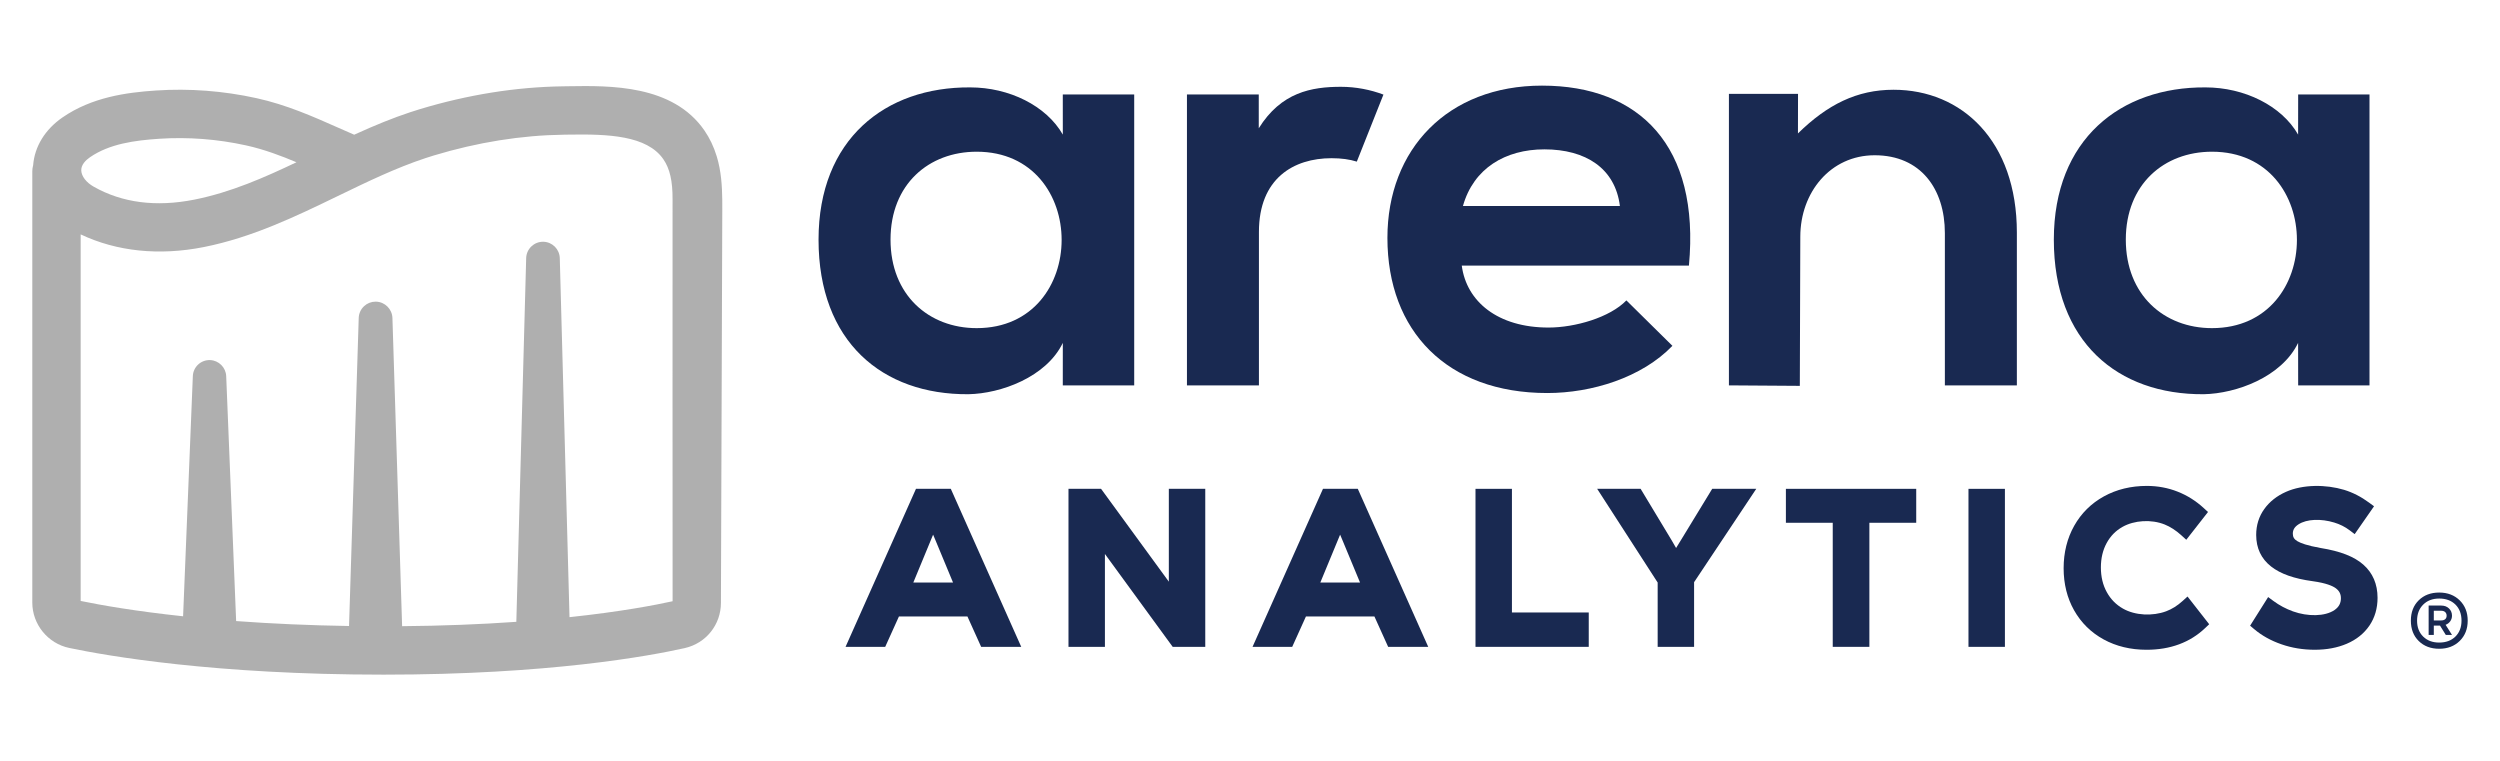
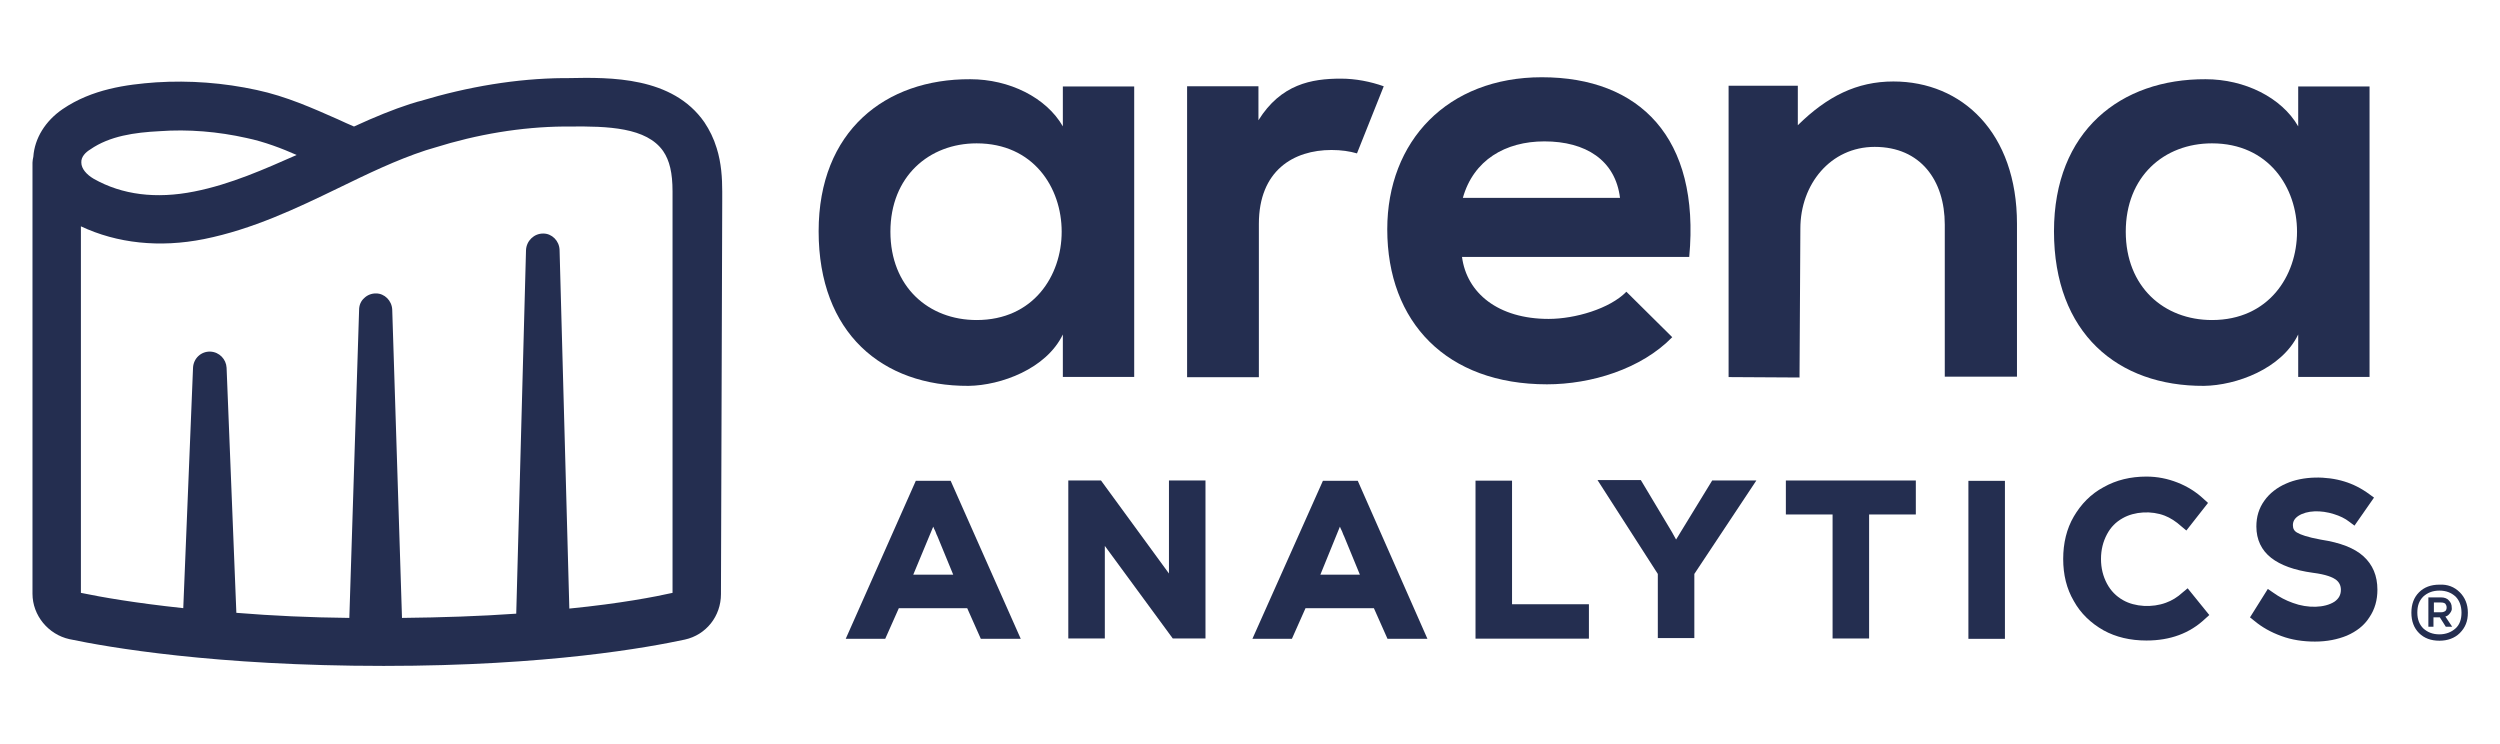
- <svg xmlns="http://www.w3.org/2000/svg" width="100%" height="100%" viewBox="0 0 365 111" version="1.1" xml:space="preserve" style="fillRule:evenodd;clip-rule:evenodd;stroke-linejoin:round;stroke-miterlimit:2;">
+ <svg xmlns="http://www.w3.org/2000/svg" version="1.1" id="Layer_1" x="0px" y="0px" viewBox="0 0 612 182" style="enable-background:new 0 0 612 182;" xml:space="preserve">
+   <style type="text/css">
+ 	.st0{fill:#242E50;}
+ </style>
  <g transform="matrix(0.124765,0,0,0.124765,159.73,48.5755)">
    <g transform="matrix(8.33333,0,0,8.33333,-188.325,313.985)">
-       <path d="M0,-9.32C0.081,-9.127 0.171,-8.916 0.271,-8.682C0.402,-8.334 0.511,-8.074 0.573,-7.955L2.796,-2.6L-2.778,-2.6L0,-9.32ZM2.485,-15.755L-2.406,-15.755L-12.295,6.435L-6.727,6.435L-4.797,2.165L4.818,2.165L6.746,6.435L12.375,6.435L2.485,-15.755Z" style="fill:rgb(25,41,81);fillRule:nonzero;" />
+       <path class="st0" d="M88.7,39.6c0.1,0.3,0.3,0.7,0.5,1.1c0.2,0.6,0.4,1,0.5,1.2l3.7,9H84L88.7,39.6z M92.8,28.8h-8.2L68.1,66h9.3    l3.2-7.2h16.1l3.2,7.2h9.4L92.8,28.8z" />
    </g>
    <g transform="matrix(8.33333,0,0,8.33333,87.5208,367.605)">
-       <path d="M0,-22.189L0,-9.152L-9.516,-22.189L-14.091,-22.189L-14.091,0L-8.975,0L-8.975,-13.039C-8.968,-13.03 -8.961,-13.021 -8.954,-13.012L0.543,0L5.116,0L5.116,-22.189L0,-22.189Z" style="fill:rgb(25,41,81);fillRule:nonzero;" />
+       <path class="st0" d="M111.1,22.3v21.9l-16-21.9h-7.7v37.2H96V37.7l0,0l16,21.8h7.7V22.3H111.1z" />
    </g>
    <g transform="matrix(8.33333,0,0,8.33333,287.952,313.985)">
-       <path d="M0,-9.32C0.08,-9.127 0.17,-8.916 0.271,-8.682C0.401,-8.334 0.511,-8.074 0.573,-7.955L2.796,-2.6L-2.778,-2.6L0,-9.32ZM2.484,-15.755L-2.407,-15.755L-12.297,6.435L-6.727,6.435L-4.798,2.165L4.817,2.165L6.746,6.435L12.374,6.435L2.484,-15.755Z" style="fill:rgb(25,41,81);fillRule:nonzero;" />
+       <path class="st0" d="M127.3,39.6c0.1,0.3,0.3,0.7,0.5,1.1c0.2,0.6,0.4,1,0.5,1.2l3.7,9h-9.3L127.3,39.6z M131.5,28.8h-8.2    L106.7,66h9.3l3.2-7.2h16.1l3.2,7.2h9.4L131.5,28.8z" />
    </g>
    <g transform="matrix(8.33333,0,0,8.33333,489.011,222.913)">
-       <path d="M0,12.537L0,-4.826L-5.116,-4.826L-5.116,17.363L10.787,17.363L10.787,12.537L0,12.537Z" style="fill:rgb(25,41,81);fillRule:nonzero;" />
+       <path class="st0" d="M143.7,68.8V39.7h-8.6v37.2h26.7v-8.1H143.7z" />
    </g>
    <g transform="matrix(8.33333,0,0,8.33333,723.369,367.605)">
-       <path d="M0,-22.189L-4.396,-14.977C-4.65,-14.575 -4.876,-14.211 -5.071,-13.881C-5.245,-14.187 -5.447,-14.537 -5.677,-14.932L-10.051,-22.189L-16.154,-22.189L-7.658,-9.03L-7.658,0L-2.543,0L-2.543,-9.08L6.187,-22.189L0,-22.189Z" style="fill:rgb(25,41,81);fillRule:nonzero;" />
+       <path class="st0" d="M162.7,22.3l-7.4,12.1c-0.4,0.7-0.8,1.3-1.1,1.8c-0.3-0.5-0.6-1.1-1-1.8l-7.3-12.2h-10.2l14.2,22.1v15.1h8.6    V44.3l14.6-22C173.1,22.3,162.7,22.3,162.7,22.3z" />
    </g>
    <g transform="matrix(8.33333,0,0,8.33333,809.607,367.605)">
-       <path d="M0,-22.189L0,-17.423L6.578,-17.423L6.578,0L11.723,0L11.723,-17.423L18.301,-17.423L18.301,-22.189L0,-22.189Z" style="fill:rgb(25,41,81);fillRule:nonzero;" />
+       <path class="st0" d="M169.7,22.3v8h11v29.2h8.6V30.3h11v-8H169.7z" />
    </g>
    <g transform="matrix(8.33333,0,0,8.33333,-7469.73,-4331.72)">
-       <rect x="1019.16" y="541.731" width="5.116" height="22.189" style="fill:rgb(25,41,81);" />
+       <rect x="1206.2" y="586.3" class="st0" width="8.6" height="37.2" />
    </g>
    <g transform="matrix(8.33333,0,0,8.33333,1279.59,241.585)">
-       <path d="M0,8.055L-0.687,8.679C-1.421,9.344 -2.202,9.834 -3.011,10.132C-4.892,10.831 -7.349,10.732 -9.064,9.753C-10.044,9.196 -10.788,8.437 -11.338,7.437C-11.888,6.445 -12.166,5.277 -12.166,3.97C-12.166,2.68 -11.892,1.526 -11.353,0.54C-10.811,-0.448 -10.083,-1.187 -9.126,-1.726C-7.483,-2.651 -5.097,-2.815 -3.207,-2.058C-2.406,-1.735 -1.617,-1.223 -0.863,-0.538L-0.175,0.087L2.875,-3.814L2.29,-4.353C1.196,-5.362 -0.04,-6.141 -1.383,-6.669C-2.734,-7.206 -4.194,-7.477 -5.721,-7.477C-7.942,-7.477 -9.966,-6.983 -11.733,-6.011C-13.514,-5.032 -14.921,-3.642 -15.914,-1.876C-16.899,-0.127 -17.398,1.879 -17.398,4.086C-17.398,6.276 -16.904,8.262 -15.929,9.991C-14.946,11.734 -13.55,13.11 -11.776,14.081C-10.018,15.044 -7.989,15.532 -5.748,15.532C-2.418,15.532 0.35,14.507 2.475,12.486L3.042,11.947L0,8.055Z" style="fill:rgb(25,41,81);fillRule:nonzero;" />
+       <path class="st0" d="M207.9,62.8l-1.2,1c-1.2,1.1-2.5,1.9-3.9,2.4c-3.2,1.2-7.3,1-10.1-0.6c-1.6-0.9-2.9-2.2-3.8-3.9    c-0.9-1.7-1.4-3.6-1.4-5.8s0.5-4.1,1.4-5.8s2.1-2.9,3.7-3.8c2.8-1.6,6.8-1.8,9.9-0.6c1.3,0.5,2.7,1.4,3.9,2.5l1.2,1l5.1-6.5    l-1-0.9c-1.8-1.7-3.9-3-6.2-3.9c-2.3-0.9-4.7-1.4-7.3-1.4c-3.7,0-7.1,0.8-10.1,2.5c-3,1.6-5.3,4-7,6.9s-2.5,6.3-2.5,10    s0.8,7,2.5,9.9c1.6,2.9,4,5.2,7,6.9c2.9,1.6,6.3,2.4,10.1,2.4c5.6,0,10.2-1.7,13.8-5.1l1-0.9L207.9,62.8z" />
    </g>
    <g transform="matrix(8.33333,0,0,8.33333,1485.28,277.004)">
-       <path d="M0,-0.678C-1.274,-1.801 -3.229,-2.563 -5.963,-3.003C-7.917,-3.344 -8.83,-3.712 -9.255,-3.964C-9.705,-4.229 -9.896,-4.543 -9.896,-5.017C-9.896,-5.565 -9.652,-5.97 -9.104,-6.326C-7.935,-7.088 -5.937,-7.146 -4.094,-6.587C-3.289,-6.347 -2.56,-5.981 -1.925,-5.5L-1.209,-4.957L1.507,-8.866L0.834,-9.365C-0.293,-10.201 -1.484,-10.809 -2.705,-11.18C-5.237,-11.939 -8.469,-11.959 -10.86,-10.892C-12.137,-10.326 -13.16,-9.518 -13.901,-8.487C-14.657,-7.436 -15.041,-6.21 -15.041,-4.842C-15.041,-2.989 -14.335,-1.498 -12.944,-0.409C-11.628,0.624 -9.717,1.301 -7.105,1.653C-5.181,1.918 -4.285,2.334 -3.871,2.637C-3.375,3.001 -3.144,3.447 -3.144,4.045C-3.144,4.752 -3.43,5.28 -4.039,5.702C-5.385,6.623 -7.812,6.632 -9.866,5.895C-10.866,5.534 -11.79,5.042 -12.613,4.434L-13.361,3.881L-15.895,7.903L-15.32,8.386C-14.253,9.289 -12.966,10.006 -11.497,10.513C-10.04,11.023 -8.465,11.281 -6.812,11.281C-5.144,11.281 -3.633,10.998 -2.322,10.437C-0.965,9.857 0.105,8.999 0.858,7.892C1.618,6.776 2.002,5.462 2.002,3.987C2.002,2.06 1.328,0.49 0,-0.678" style="fill:rgb(25,41,81);fillRule:nonzero;" />
+       <path class="st0" d="M224.6,51c-2.1-1.9-5.4-3.2-10-3.9c-3.3-0.6-4.8-1.2-5.5-1.6c-0.8-0.4-1.1-1-1.1-1.8c0-0.9,0.4-1.6,1.3-2.2    c2-1.3,5.3-1.4,8.4-0.4c1.3,0.4,2.6,1,3.6,1.8l1.2,0.9l4.6-6.6l-1.1-0.8c-1.9-1.4-3.9-2.4-5.9-3c-4.2-1.3-9.7-1.3-13.7,0.5    c-2.1,0.9-3.9,2.3-5.1,4c-1.3,1.8-1.9,3.8-1.9,6.1c0,3.1,1.2,5.6,3.5,7.4c2.2,1.7,5.4,2.9,9.8,3.5c3.2,0.4,4.7,1.1,5.4,1.6    c0.8,0.6,1.2,1.4,1.2,2.4c0,1.2-0.5,2.1-1.5,2.8c-2.3,1.5-6.3,1.6-9.8,0.3c-1.7-0.6-3.2-1.4-4.6-2.4l-1.3-0.9l-4.2,6.7l1,0.8    c1.8,1.5,3.9,2.7,6.4,3.6c2.4,0.9,5.1,1.3,7.9,1.3c2.8,0,5.3-0.5,7.5-1.4c2.3-1,4.1-2.4,5.3-4.3c1.3-1.9,1.9-4.1,1.9-6.5    C227.9,55.6,226.8,53,224.6,51" />
    </g>
    <g transform="matrix(8.33333,0,0,8.33333,1581.1,338.647)">
-       <path d="M0,-0.406C0.135,-0.522 0.203,-0.687 0.203,-0.9C0.203,-1.112 0.135,-1.281 0,-1.407C-0.136,-1.533 -0.329,-1.596 -0.581,-1.596L-1.597,-1.596L-1.597,-0.232L-0.581,-0.232C-0.329,-0.232 -0.136,-0.29 0,-0.406M0.711,-0.116C0.546,0.116 0.328,0.281 0.058,0.377L0.957,1.8L0.087,1.8L-0.726,0.493L-1.597,0.493L-1.597,1.8L-2.322,1.8L-2.322,-2.322L-0.552,-2.322C-0.106,-2.322 0.256,-2.186 0.537,-1.915C0.816,-1.644 0.957,-1.306 0.957,-0.9C0.957,-0.609 0.875,-0.348 0.711,-0.116M1.437,2.032C2.007,1.471 2.293,0.726 2.293,-0.203C2.293,-1.151 2.007,-1.905 1.437,-2.467C0.865,-3.028 0.105,-3.308 -0.842,-3.308C-1.771,-3.308 -2.521,-3.023 -3.091,-2.452C-3.662,-1.881 -3.947,-1.132 -3.947,-0.203C-3.947,0.726 -3.662,1.471 -3.091,2.032C-2.521,2.594 -1.771,2.873 -0.842,2.873C0.105,2.873 0.865,2.594 1.437,2.032M2.046,-3.047C2.79,-2.312 3.163,-1.364 3.163,-0.203C3.163,0.958 2.79,1.906 2.046,2.641C1.301,3.377 0.338,3.744 -0.842,3.744C-2.022,3.744 -2.98,3.381 -3.715,2.656C-4.451,1.93 -4.818,0.978 -4.818,-0.203C-4.818,-1.383 -4.451,-2.336 -3.715,-3.062C-2.98,-3.787 -2.022,-4.15 -0.842,-4.15C0.338,-4.15 1.301,-3.782 2.046,-3.047" style="fill:rgb(25,41,81);fillRule:nonzero;" />
+       <path class="st0" d="M232.4,56.5c0.2-0.2,0.3-0.5,0.3-0.8c0-0.4-0.1-0.6-0.3-0.9c-0.2-0.2-0.6-0.3-1-0.3h-1.7v2.3h1.7    C231.8,56.8,232.1,56.7,232.4,56.5 M233.5,57c-0.3,0.4-0.6,0.7-1.1,0.8l1.6,2.4h-1.5l-1.4-2.2h-1.5v2.2h-1.2v-6.9h3    c0.7,0,1.4,0.2,1.8,0.7c0.5,0.5,0.7,1,0.7,1.7C234,56.2,233.8,56.6,233.5,57 M234.8,60.6c1-0.9,1.4-2.2,1.4-3.7    c0-1.6-0.5-2.9-1.4-3.8c-1-0.9-2.2-1.4-3.8-1.4s-2.8,0.5-3.8,1.4c-1,1-1.4,2.2-1.4,3.8s0.5,2.8,1.4,3.7c1,0.9,2.2,1.4,3.8,1.4    C232.5,62,233.8,61.5,234.8,60.6 M235.8,52.1c1.2,1.2,1.9,2.8,1.9,4.8s-0.6,3.5-1.9,4.8c-1.2,1.2-2.9,1.8-4.8,1.8    c-2,0-3.6-0.6-4.8-1.8s-1.8-2.8-1.8-4.8s0.6-3.6,1.8-4.8s2.8-1.8,4.8-1.8C232.9,50.2,234.5,50.8,235.8,52.1" />
    </g>
    <g transform="matrix(8.33333,0,0,8.33333,-137.348,-209.732)">
-       <path d="M0,24.525C-6.712,24.525 -12.097,19.886 -12.097,12.097C-12.097,4.308 -6.712,-0.249 0,-0.249C15.908,-0.249 15.908,24.525 0,24.525M12.097,-2.651C9.777,-6.712 4.557,-9.28 -0.911,-9.28C-12.843,-9.363 -22.205,-1.989 -22.205,12.097C-22.205,26.431 -13.257,33.888 -1.16,33.805C3.396,33.723 9.777,31.402 12.097,26.598L12.094,32.563L22.122,32.563L22.122,-8.285L12.094,-8.285L12.097,-2.651Z" style="fill:rgb(25,41,81);fillRule:nonzero;" />
+       <path class="st0" d="M92.8,53.8C81.5,53.8,72.5,46,72.5,33s9.1-20.8,20.3-20.8C119.5,12.2,119.5,53.8,92.8,53.8 M113.1,8.2    c-3.9-6.8-12.6-11.1-21.8-11.1C71.3-3,55.6,9.3,55.6,32.9c0,24,15,36.5,35.3,36.4c7.6-0.1,18.3-4,22.2-12.1v10h16.8V-1.2h-16.8    L113.1,8.2z" />
    </g>
    <g transform="matrix(8.33333,0,0,8.33333,288.937,61.625)">
-       <path d="M0,-41.926C-4.144,-41.926 -8.393,-41.157 -11.541,-36.102L-11.542,-40.848L-21.626,-40.848L-21.626,0L-11.518,0L-11.518,-21.542C-11.518,-29.082 -6.629,-31.9 -1.325,-31.9C0.069,-31.9 1.213,-31.737 2.227,-31.42L5.965,-40.832C4.152,-41.517 2.097,-41.926 0,-41.926" style="fill:rgb(25,41,81);fillRule:nonzero;" />
+       <path class="st0" d="M127.4-35.6c-6.9,0-14.1,1.3-19.4,9.8v-8H91.2v68.5h16.9V-1.4c0-12.6,8.2-17.4,17.1-17.4c2.3,0,4.3,0.3,6,0.8    l6.3-15.8C134.4-34.9,130.9-35.6,127.4-35.6" />
    </g>
    <g transform="matrix(8.33333,0,0,8.33333,431.686,-70.2625)">
-       <path d="M0,-9.362C1.491,-14.665 5.966,-17.316 11.435,-17.316C17.234,-17.316 21.377,-14.665 22.041,-9.362L0,-9.362ZM11.104,-26.265C-2.154,-26.265 -10.605,-17.316 -10.605,-4.888C-10.605,8.203 -2.236,16.903 11.849,16.903C18.063,16.903 25.105,14.75 29.415,10.274L22.952,3.895C20.632,6.297 15.743,7.707 12.015,7.707C4.889,7.707 0.497,4.061 -0.165,-0.993L31.734,-0.993C33.309,-17.813 24.774,-26.265 11.104,-26.265" style="fill:rgb(25,41,81);fillRule:nonzero;" />
+       <path class="st0" d="M139,8.3C141.5-0.6,149-5,158.2-5c9.7,0,16.7,4.4,17.8,13.3C176,8.3,139,8.3,139,8.3z M157.6-20.1    c-22.2,0-36.4,15-36.4,35.8c0,21.9,14,36.5,37.6,36.5c10.4,0,22.2-3.6,29.5-11.1l-10.8-10.7c-3.9,4-12.1,6.4-18.3,6.4    c-11.9,0-19.3-6.1-20.4-14.6h53.5C194.9-5.9,180.6-20.1,157.6-20.1" />
    </g>
    <g transform="matrix(8.33333,0,0,8.33333,935.576,62.1967)">
-       <path d="M0,-41.58C-5.137,-41.58 -9.28,-39.509 -13.423,-35.448L-13.413,-41L-23.117,-41L-23.117,-0.069L-13.16,0L-13.092,-20.949C-13.092,-27.163 -8.866,-32.382 -2.651,-32.382C3.811,-32.382 7.208,-27.66 7.208,-21.445L7.208,-0.069L17.317,-0.069L17.317,-21.529C17.317,-34.372 9.611,-41.58 0,-41.58" style="fill:rgb(25,41,81);fillRule:nonzero;" />
+       <path class="st0" d="M179.9-35c-8.6,0-15.6,3.5-22.5,10.3V-34h-16.3v68.6l16.7,0.1L158-0.4c0-10.4,7.1-19.2,17.5-19.2    c10.8,0,16.5,7.9,16.5,18.3v35.8h17v-36C209-22.9,196.1-35,179.9-35" />
    </g>
    <g transform="matrix(8.33333,0,0,8.33333,1308.19,-209.732)">
-       <path d="M0,24.525C-6.712,24.525 -12.098,19.886 -12.098,12.097C-12.098,4.308 -6.712,-0.249 0,-0.249C15.908,-0.249 15.908,24.525 0,24.525M12.105,-8.285L12.097,-2.651C9.777,-6.712 4.557,-9.28 -0.911,-9.28C-12.843,-9.363 -22.205,-1.989 -22.205,12.097C-22.205,26.431 -13.258,33.888 -1.16,33.805C3.396,33.723 9.777,31.402 12.097,26.598L12.105,32.563L22.123,32.563L22.123,-8.285L12.105,-8.285Z" style="fill:rgb(25,41,81);fillRule:nonzero;" />
+       <path class="st0" d="M210.2,53.8c-11.3,0-20.3-7.8-20.3-20.8s9-20.8,20.3-20.8C236.9,12.2,236.9,53.8,210.2,53.8 M230.5-1.2v9.4    c-3.9-6.8-12.6-11.1-21.8-11.1C188.7-3,173,9.3,173,32.9c0,24,15,36.5,35.3,36.4c7.6-0.1,18.3-4,22.2-12.1v10h16.8V-1.2H230.5z" />
    </g>
    <g transform="matrix(8.33333,0,0,8.33333,-493.167,-204.429)">
-       <path d="M0,62.24C-2.383,62.766 -7.255,63.707 -14.477,64.476L-15.843,14.055C-15.88,12.802 -16.888,11.794 -18.139,11.76C-18.16,11.759 -18.182,11.759 -18.203,11.759C-19.476,11.759 -20.527,12.776 -20.562,14.056L-21.945,65.131C-27.034,65.489 -32.428,65.695 -37.983,65.743L-39.343,22.463C-39.385,21.217 -40.393,20.21 -41.636,20.171C-41.661,20.17 -41.688,20.17 -41.712,20.17C-42.316,20.17 -42.889,20.396 -43.332,20.812C-43.793,21.244 -44.058,21.832 -44.077,22.463L-45.436,65.717C-50.896,65.631 -56.227,65.398 -61.29,65.024L-62.686,30.623C-62.738,29.412 -63.726,28.426 -64.933,28.376C-66.232,28.324 -67.318,29.332 -67.371,30.624L-68.739,64.353C-75.483,63.63 -80.247,62.793 -83.122,62.199L-83.122,10.724C-78.055,13.13 -72.088,13.746 -65.833,12.505C-59.013,11.15 -52.902,8.192 -46.993,5.33C-42.817,3.308 -38.873,1.397 -34.706,0.016C-34.315,-0.114 -33.925,-0.238 -33.532,-0.356C-27.378,-2.214 -21.239,-3.195 -15.284,-3.274L-14.483,-3.287C-9.081,-3.37 -3.611,-3.174 -1.304,0.163C-0.392,1.481 0.009,3.223 -0.006,5.811C-0.021,8.543 -0.002,58.517 0,62.24M-67.156,5.842C-72.532,6.91 -77.287,6.298 -81.293,4.025C-82.334,3.435 -83.003,2.569 -83.038,1.766C-83.075,0.942 -82.394,0.292 -81.815,-0.107C-79.07,-2 -75.532,-2.472 -72.118,-2.701C-68.051,-2.973 -63.911,-2.656 -59.882,-1.769C-57.316,-1.204 -54.897,-0.278 -52.82,0.596C-57.269,2.715 -62.03,4.824 -67.156,5.842M6.973,5.844C6.949,4.02 6.839,1.873 6.197,-0.233C5.788,-1.577 5.203,-2.804 4.461,-3.878C0.015,-10.308 -8.776,-10.17 -14.59,-10.079L-15.376,-10.067C-21.965,-9.979 -28.733,-8.9 -35.494,-6.859C-35.945,-6.723 -36.395,-6.581 -36.843,-6.431C-39.219,-5.644 -41.723,-4.639 -44.713,-3.272C-45.455,-3.593 -46.189,-3.918 -46.967,-4.262C-50.538,-5.844 -54.23,-7.48 -58.421,-8.403C-63.094,-9.432 -67.855,-9.793 -72.57,-9.479C-76.745,-9.199 -81.565,-8.532 -85.674,-5.698C-88.123,-4.007 -89.589,-1.612 -89.793,1C-89.876,1.317 -89.915,1.59 -89.915,1.858L-89.915,62.417C-89.915,65.485 -87.732,68.17 -84.727,68.8C-79.355,69.927 -64.304,72.548 -40.589,72.548C-17.444,72.548 -3.31,69.943 1.694,68.822C4.692,68.151 6.787,65.534 6.787,62.461L6.977,7.228C6.979,6.766 6.979,6.304 6.973,5.844" style="fill:rgb(175,175,175);fillRule:nonzero;" />
+       <path class="st0" d="M63.9,117.4c-4,0.9-12.2,2.5-24.3,3.7l-2.3-84.5c-0.1-2.1-1.8-3.8-3.8-3.8h-0.1c-2.1,0-3.9,1.7-4,3.9    l-2.3,85.6c-8.5,0.6-17.6,0.9-26.9,1l-2.3-72.6c-0.1-2.1-1.8-3.8-3.8-3.8H-6c-1,0-2,0.4-2.7,1.1c-0.8,0.7-1.2,1.7-1.2,2.8    l-2.3,72.5c-9.2-0.1-18.1-0.5-26.6-1.2l-2.3-57.7c-0.1-2-1.7-3.7-3.8-3.8c-2.2-0.1-4,1.6-4.1,3.8l-2.3,56.6    c-11.3-1.2-19.3-2.6-24.1-3.6V31.1c8.5,4,18.5,5.1,29,3c11.4-2.3,21.7-7.2,31.6-12c7-3.4,13.6-6.6,20.6-8.9c0.7-0.2,1.3-0.4,2-0.6    c10.2-3.2,20.5-4.9,30.5-5h1.3c9.1-0.1,18.2,0.2,22.1,5.8c1.5,2.2,2.2,5.1,2.2,9.5C63.9,27.4,63.9,111.2,63.9,117.4 M-48.7,22.9    c-9,1.8-17,0.8-23.7-3c-1.7-1-2.9-2.4-2.9-3.8c-0.1-1.4,1.1-2.5,2.1-3.1c4.6-3.2,10.5-4,16.3-4.3c6.8-0.5,13.8,0.1,20.5,1.6    c4.3,0.9,8.4,2.5,11.8,4C-32.1,17.6-40.1,21.2-48.7,22.9 M75.6,22.9c0-3.1-0.2-6.7-1.3-10.2c-0.7-2.3-1.7-4.3-2.9-6.1    C63.9-4.2,49.2-4,39.5-3.8h-1.3c-11,0.1-22.4,2-33.7,5.4C3.6,1.8,2.9,2.1,2.1,2.3c-4,1.3-8.2,3-13.2,5.3c-1.2-0.5-2.5-1.1-3.8-1.7    C-20.8,3.3-27,0.5-34-1c-7.8-1.7-15.8-2.3-23.7-1.8c-7,0.5-15.1,1.6-22,6.3c-4.1,2.8-6.6,6.9-6.9,11.2c-0.1,0.5-0.2,1-0.2,1.4    v101.5c0,5.1,3.7,9.6,8.7,10.7c9,1.9,34.2,6.3,74,6.3c38.8,0,62.5-4.4,70.9-6.2c5-1.1,8.5-5.5,8.5-10.7l0.3-92.5    C75.6,24.4,75.6,23.7,75.6,22.9" />
    </g>
  </g>
</svg>
